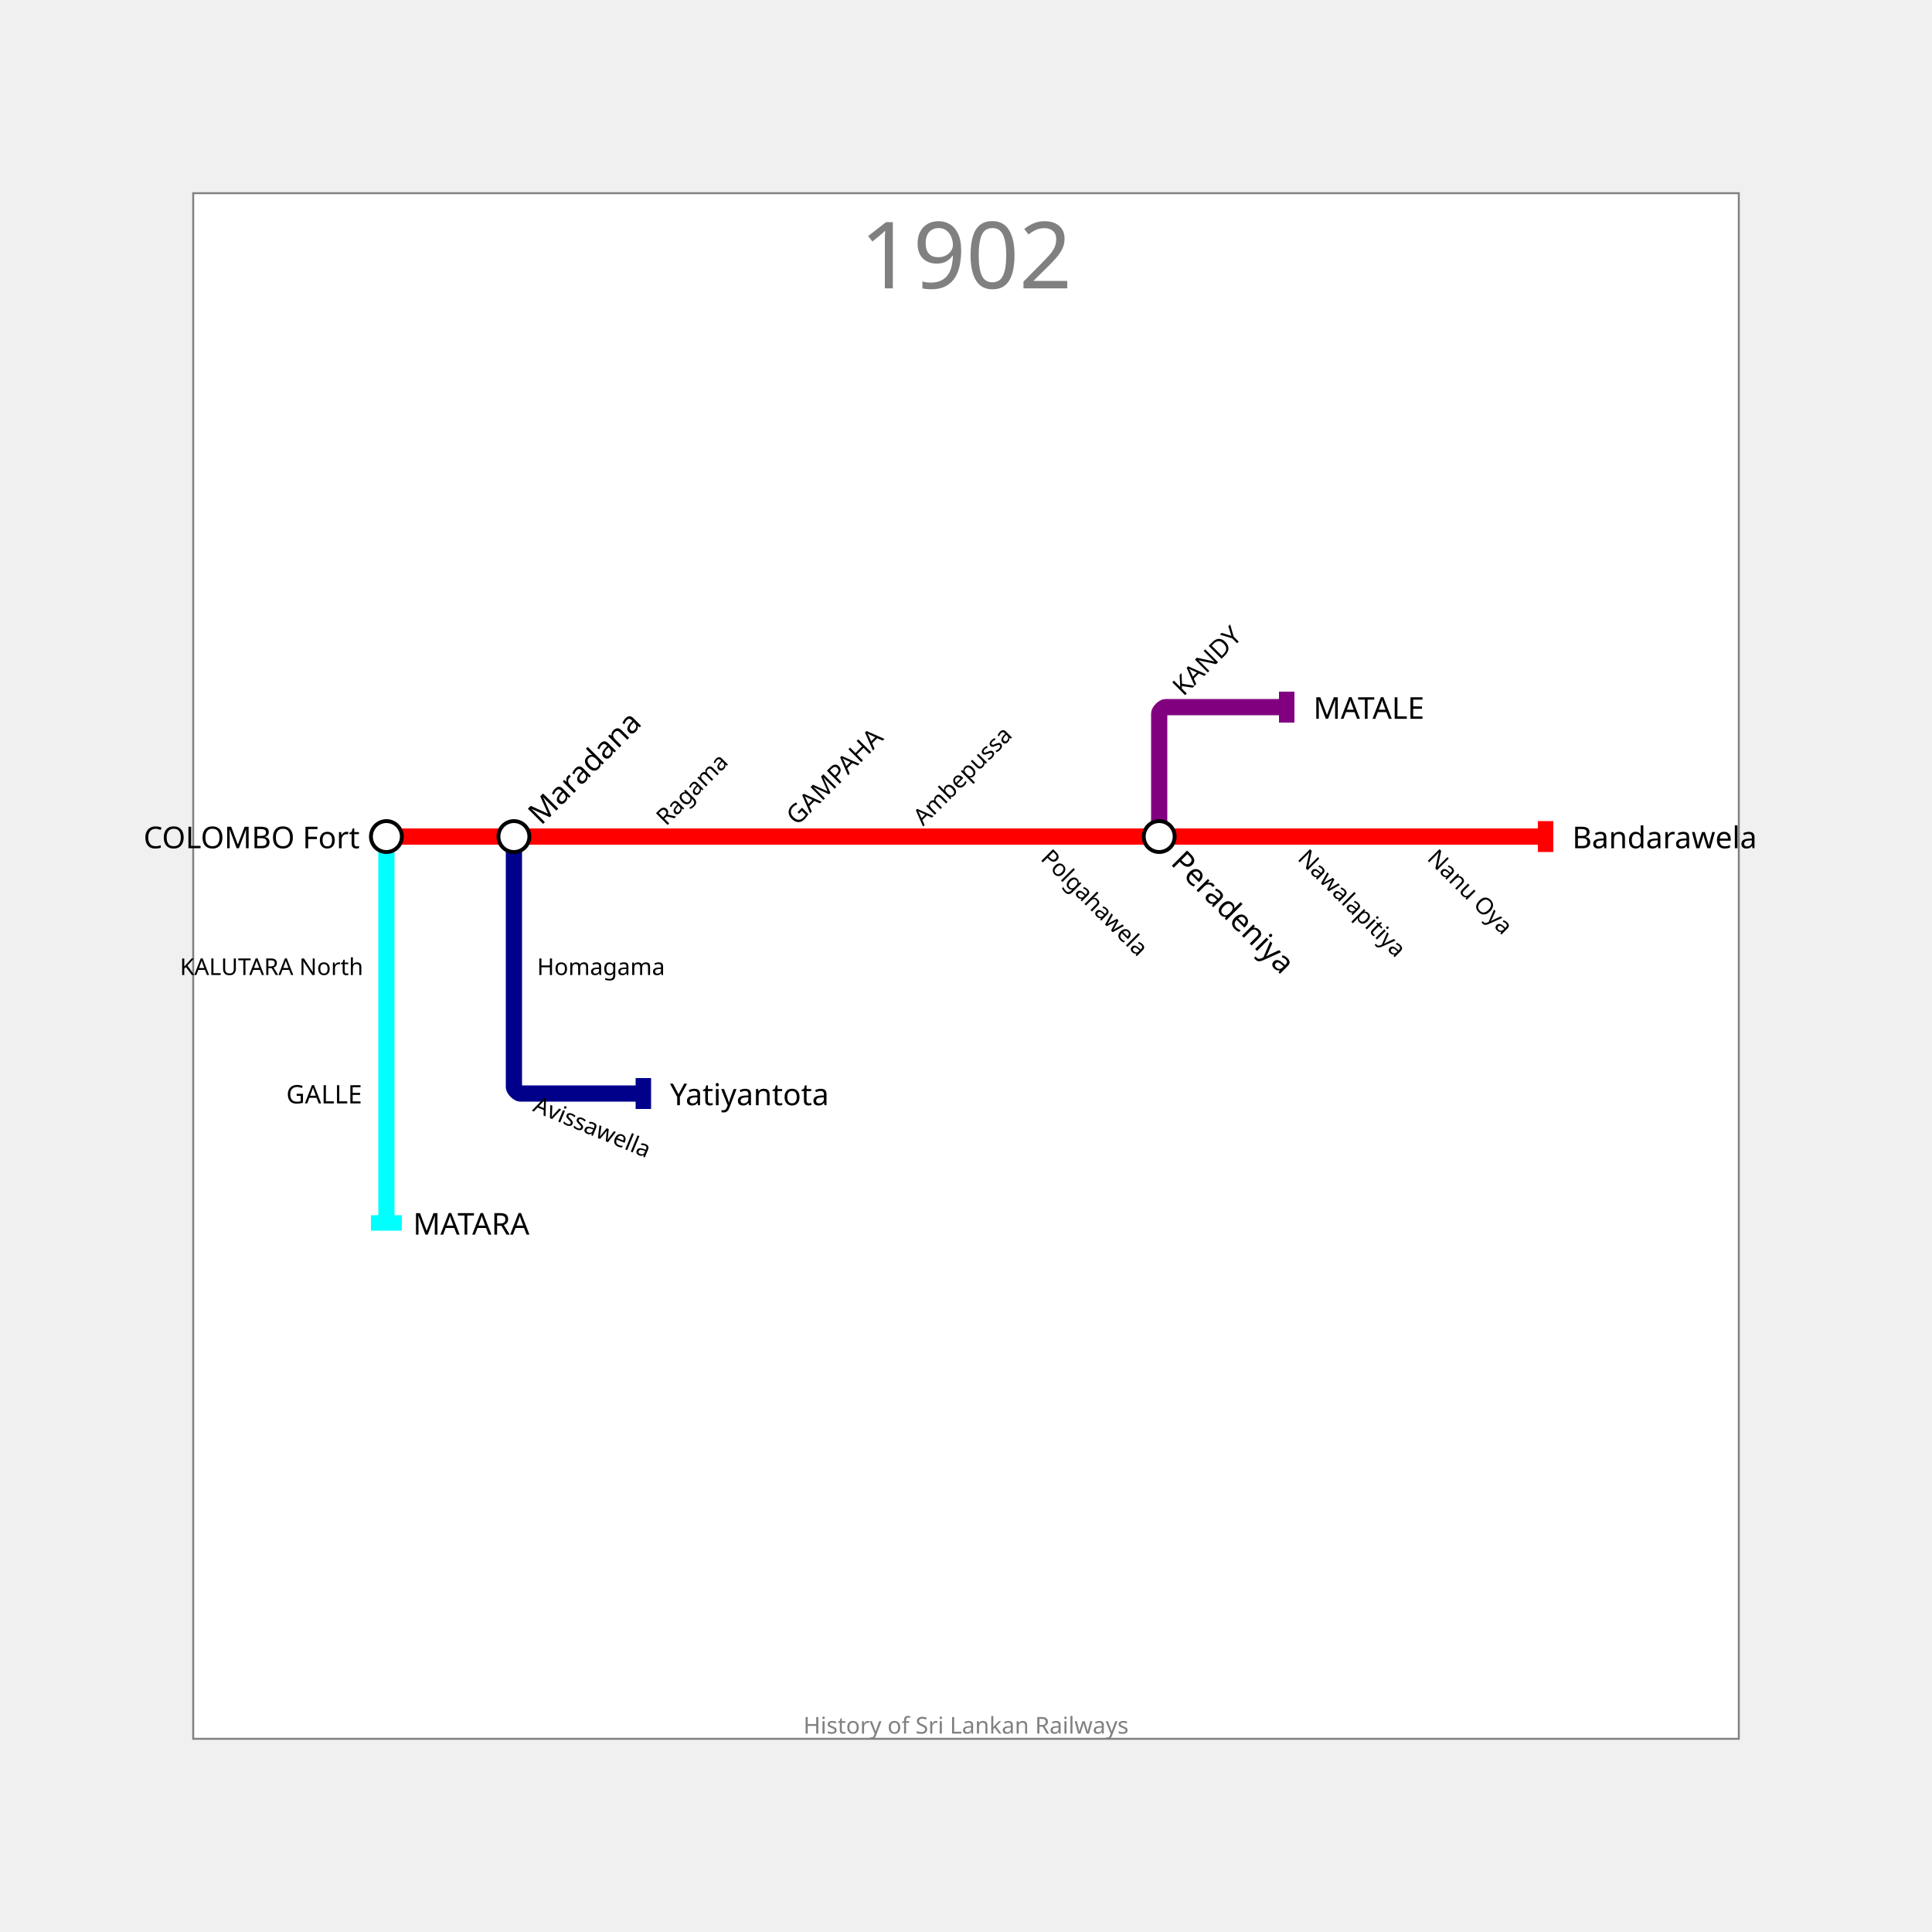
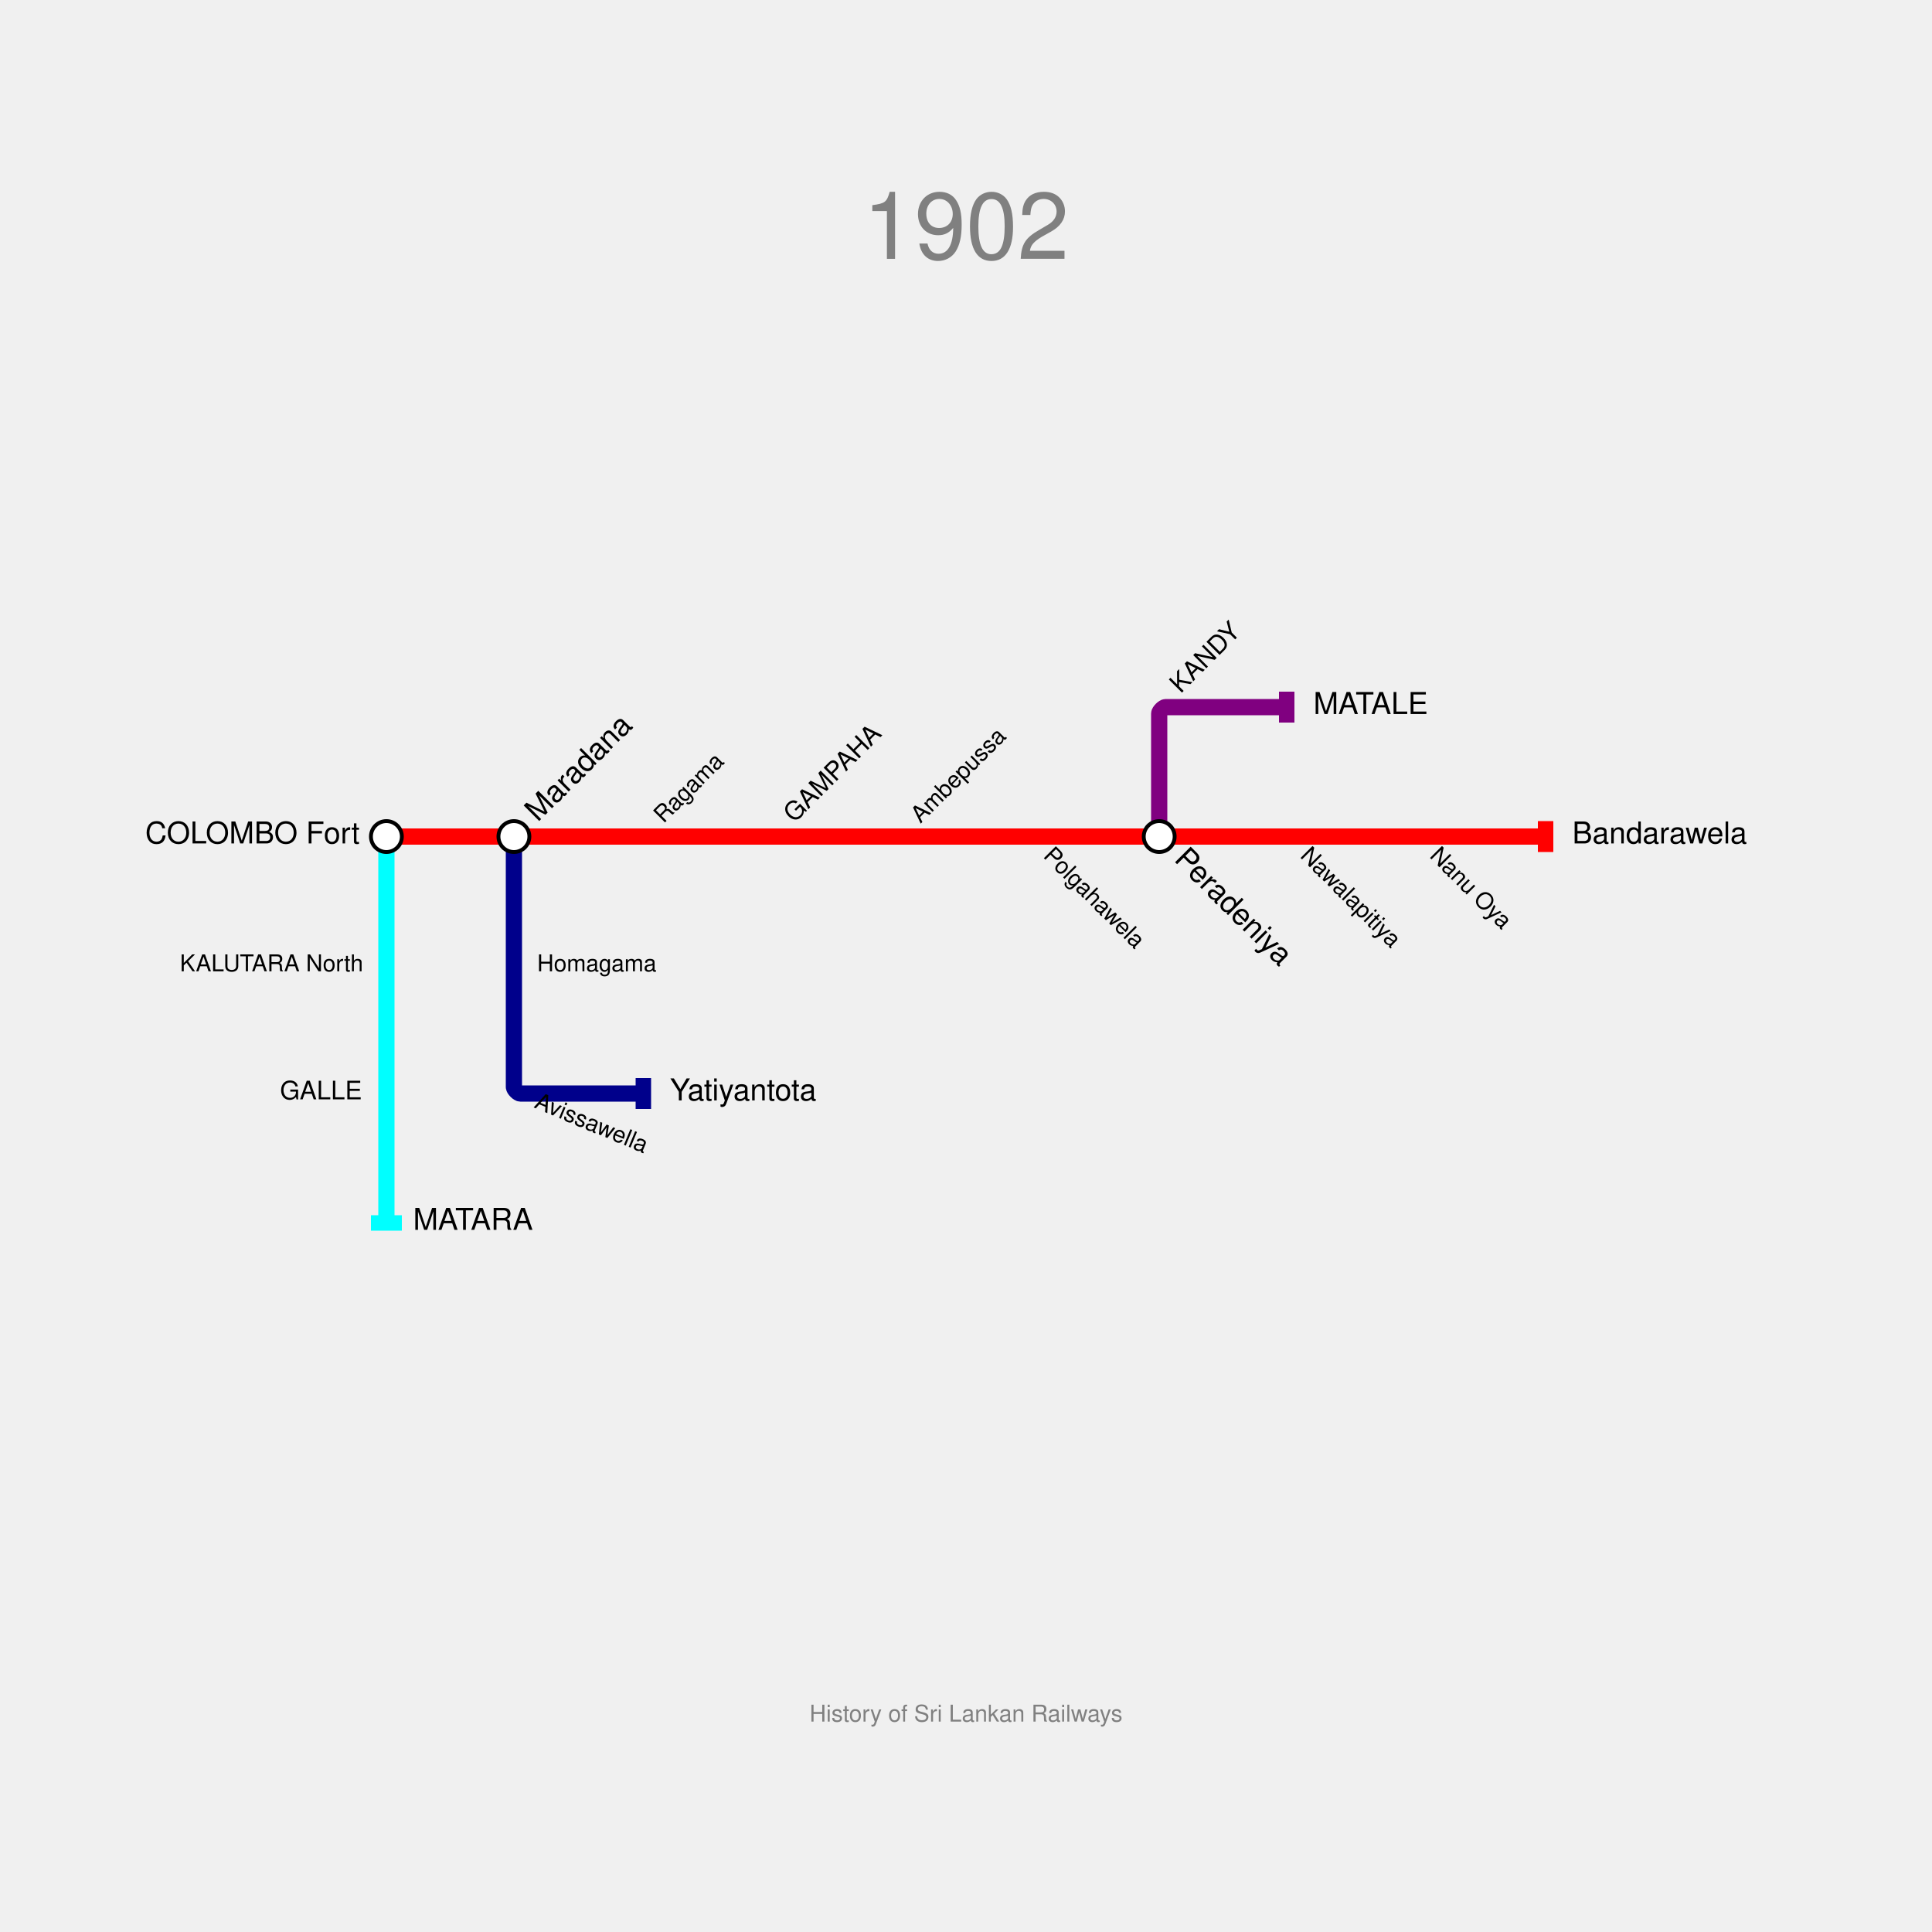
<svg xmlns="http://www.w3.org/2000/svg" width="1000" height="1000" padding="200">
-   <rect x="100.0" y="100.0" width="800" height="800" fill="white" stroke="gray" />
-   <text fill="gray" stroke="none" font-size="48" font-family="Trebuchet MS" x="500.0" y="112.0" text-anchor="middle" dominant-baseline="hanging">1902</text>
-   <text fill="gray" stroke="none" font-size="12" font-family="Trebuchet MS" x="500.0" y="888.0" text-anchor="middle" dominant-baseline="text-top">History of Sri Lankan Railways</text>
+   <text fill="gray" stroke="none" font-size="48" font-family="Helvetica" x="500.0" y="112.0" text-anchor="middle" dominant-baseline="hanging">1902</text>
+   <text fill="gray" stroke="none" font-size="12" font-family="Helvetica" x="500.0" y="888.0" text-anchor="middle" dominant-baseline="text-top">History of Sri Lankan Railways</text>
  <g>
    <path fill="none" stroke-width="8.4" stroke-opacity="1" d="M 200.0,433.0 L 266.0,433.0 L 333.0,433.0 L 400.0,433.0 L 466.0,433.0 L 533.0,433.0 L 600.0,433.0 L 666.0,433.0 L 733.0,433.0 L 800.0,433.0" stroke="red" />
    <rect stroke="none" fill-opacity="1" x="796" y="425" width="8" height="16" fill="red" />
  </g>
  <g>
    <path fill="none" stroke-width="8.4" stroke-opacity="1" d="M 200.0,433.0 L 200.0,500.0 L 200.0,566.0 L 200.0,633.0" stroke="cyan" />
    <rect stroke="none" fill-opacity="1" x="192" y="629" width="16" height="8" fill="cyan" />
  </g>
  <g>
    <path fill="none" stroke-width="8.4" stroke-opacity="1" d="M 266.0,433.0 L 266.0,500.0 L 266.0,562.7 C 266.0,563.8 268.2,566.0 269.3,566.0 L 333.0,566.0" stroke="darkblue" />
    <rect stroke="none" fill-opacity="1" x="329" y="558" width="8" height="16" fill="darkblue" />
  </g>
  <g>
    <path fill="none" stroke-width="8.4" stroke-opacity="1" d="M 600.0,433.0 L 600.0,369.3 C 600.0,368.2 602.2,366.0 603.3,366.0 L 666.0,366.0" stroke="purple" />
    <rect stroke="none" fill-opacity="1" x="662" y="358" width="8" height="16" fill="purple" />
  </g>
  <g>
    <circle r="8" fill="white" stroke="black" stroke-width="2.0" cx="200" cy="433" />
-     <text fill="black" stroke="none" font-size="15.6" font-family="Trebuchet MS" font-weight="100" text-anchor="end" dominant-baseline="central" x="186.2" y="433" transform="translate(200,433) rotate(-0) translate(-200,-433)">COLOMBO Fort</text>
+     <text fill="black" stroke="none" font-size="15.6" font-family="Helvetica" font-weight="100" text-anchor="end" dominant-baseline="central" x="186.2" y="433" transform="translate(200,433) rotate(0) translate(-200,-433)">COLOMBO Fort</text>
  </g>
  <g>
    <circle r="8" fill="white" stroke="black" stroke-width="2.0" cx="266" cy="433" />
-     <text fill="black" stroke="none" font-size="15.6" font-family="Trebuchet MS" font-weight="100" text-anchor="start" dominant-baseline="central" x="279.8" y="433" transform="translate(266,433) rotate(-45) translate(-266,-433)">Maradana</text>
+     <text fill="black" stroke="none" font-size="15.6" font-family="Helvetica" font-weight="100" text-anchor="start" dominant-baseline="central" x="279.8" y="433" transform="translate(266,433) rotate(-45) translate(-266,-433)">Maradana</text>
  </g>
  <g>
    <circle r="8" fill="white" stroke="black" stroke-width="2.0" cx="600" cy="433" />
-     <text fill="black" stroke="none" font-size="15.6" font-family="Trebuchet MS" font-weight="100" text-anchor="start" dominant-baseline="central" x="613.8" y="433" transform="translate(600,433) rotate(-315) translate(-600,-433)">Peradeniya</text>
+     <text fill="black" stroke="none" font-size="15.6" font-family="Helvetica" font-weight="100" text-anchor="start" dominant-baseline="central" x="613.8" y="433" transform="translate(600,433) rotate(-315) translate(-600,-433)">Peradeniya</text>
  </g>
  <g>
-     <text fill="black" stroke="none" font-size="15.6" font-family="Trebuchet MS" font-weight="100" text-anchor="start" dominant-baseline="central" x="813.8" y="433" transform="translate(800,433) rotate(-0) translate(-800,-433)">Bandarawela</text>
+     <text fill="black" stroke="none" font-size="15.6" font-family="Helvetica" font-weight="100" text-anchor="start" dominant-baseline="central" x="813.8" y="433" transform="translate(800,433) rotate(0) translate(-800,-433)">Bandarawela</text>
  </g>
  <g>
-     <text fill="black" stroke="none" font-size="15.6" font-family="Trebuchet MS" font-weight="100" text-anchor="start" dominant-baseline="central" x="213.8" y="633" transform="translate(200,633) rotate(-0) translate(-200,-633)">MATARA</text>
+     <text fill="black" stroke="none" font-size="15.6" font-family="Helvetica" font-weight="100" text-anchor="start" dominant-baseline="central" x="213.8" y="633" transform="translate(200,633) rotate(0) translate(-200,-633)">MATARA</text>
  </g>
  <g>
-     <text fill="black" stroke="none" font-size="15.6" font-family="Trebuchet MS" font-weight="100" text-anchor="start" dominant-baseline="central" x="346.8" y="566" transform="translate(333,566) rotate(-0) translate(-333,-566)">Yatiyantota</text>
+     <text fill="black" stroke="none" font-size="15.6" font-family="Helvetica" font-weight="100" text-anchor="start" dominant-baseline="central" x="346.8" y="566" transform="translate(333,566) rotate(0) translate(-333,-566)">Yatiyantota</text>
  </g>
  <g>
-     <text fill="black" stroke="none" font-size="15.6" font-family="Trebuchet MS" font-weight="100" text-anchor="start" dominant-baseline="central" x="679.8" y="366" transform="translate(666,366) rotate(-0) translate(-666,-366)">MATALE</text>
+     <text fill="black" stroke="none" font-size="15.6" font-family="Helvetica" font-weight="100" text-anchor="start" dominant-baseline="central" x="679.8" y="366" transform="translate(666,366) rotate(0) translate(-666,-366)">MATALE</text>
  </g>
  <g>
-     <text fill="black" stroke="none" font-size="13.2" font-family="Trebuchet MS" font-weight="100" text-anchor="start" dominant-baseline="central" x="412.6" y="433" transform="translate(400,433) rotate(-45) translate(-400,-433)">GAMPAHA</text>
+     <text fill="black" stroke="none" font-size="13.2" font-family="Helvetica" font-weight="100" text-anchor="start" dominant-baseline="central" x="412.6" y="433" transform="translate(400,433) rotate(-45) translate(-400,-433)">GAMPAHA</text>
  </g>
  <g>
-     <text fill="black" stroke="none" font-size="13.2" font-family="Trebuchet MS" font-weight="100" text-anchor="end" dominant-baseline="central" x="187.4" y="566" transform="translate(200,566) rotate(-0) translate(-200,-566)">GALLE</text>
+     <text fill="black" stroke="none" font-size="13.2" font-family="Helvetica" font-weight="100" text-anchor="end" dominant-baseline="central" x="187.4" y="566" transform="translate(200,566) rotate(0) translate(-200,-566)">GALLE</text>
  </g>
  <g>
-     <text fill="black" stroke="none" font-size="13.2" font-family="Trebuchet MS" font-weight="100" text-anchor="start" dominant-baseline="central" x="612.6" y="366" transform="translate(600,366) rotate(-45) translate(-600,-366)">KANDY</text>
+     <text fill="black" stroke="none" font-size="13.2" font-family="Helvetica" font-weight="100" text-anchor="start" dominant-baseline="central" x="612.6" y="366" transform="translate(600,366) rotate(-45) translate(-600,-366)">KANDY</text>
  </g>
  <g>
-     <text fill="black" stroke="none" font-size="12" font-family="Trebuchet MS" font-weight="100" text-anchor="start" dominant-baseline="central" x="345.0" y="433" transform="translate(333,433) rotate(-45) translate(-333,-433)">Ragama</text>
+     <text fill="black" stroke="none" font-size="12" font-family="Helvetica" font-weight="100" text-anchor="start" dominant-baseline="central" x="345.0" y="433" transform="translate(333,433) rotate(-45) translate(-333,-433)">Ragama</text>
  </g>
  <g>
-     <text fill="black" stroke="none" font-size="12" font-family="Trebuchet MS" font-weight="100" text-anchor="start" dominant-baseline="central" x="478.0" y="433" transform="translate(466,433) rotate(-45) translate(-466,-433)">Ambepussa</text>
+     <text fill="black" stroke="none" font-size="12" font-family="Helvetica" font-weight="100" text-anchor="start" dominant-baseline="central" x="478.0" y="433" transform="translate(466,433) rotate(-45) translate(-466,-433)">Ambepussa</text>
  </g>
  <g>
-     <text fill="black" stroke="none" font-size="12" font-family="Trebuchet MS" font-weight="100" text-anchor="start" dominant-baseline="central" x="545.0" y="433" transform="translate(533,433) rotate(-315) translate(-533,-433)">Polgahawela</text>
+     <text fill="black" stroke="none" font-size="12" font-family="Helvetica" font-weight="100" text-anchor="start" dominant-baseline="central" x="545.0" y="433" transform="translate(533,433) rotate(-315) translate(-533,-433)">Polgahawela</text>
  </g>
  <g>
-     <text fill="black" stroke="none" font-size="12" font-family="Trebuchet MS" font-weight="100" text-anchor="start" dominant-baseline="central" x="678.0" y="433" transform="translate(666,433) rotate(-315) translate(-666,-433)">Nawalapitiya</text>
+     <text fill="black" stroke="none" font-size="12" font-family="Helvetica" font-weight="100" text-anchor="start" dominant-baseline="central" x="678.0" y="433" transform="translate(666,433) rotate(-315) translate(-666,-433)">Nawalapitiya</text>
  </g>
  <g>
-     <text fill="black" stroke="none" font-size="12" font-family="Trebuchet MS" font-weight="100" text-anchor="start" dominant-baseline="central" x="745.0" y="433" transform="translate(733,433) rotate(-315) translate(-733,-433)">Nanu Oya</text>
+     <text fill="black" stroke="none" font-size="12" font-family="Helvetica" font-weight="100" text-anchor="start" dominant-baseline="central" x="745.0" y="433" transform="translate(733,433) rotate(-315) translate(-733,-433)">Nanu Oya</text>
  </g>
  <g>
-     <text fill="black" stroke="none" font-size="12" font-family="Trebuchet MS" font-weight="100" text-anchor="end" dominant-baseline="central" x="188.0" y="500" transform="translate(200,500) rotate(-0) translate(-200,-500)">KALUTARA North</text>
+     <text fill="black" stroke="none" font-size="12" font-family="Helvetica" font-weight="100" text-anchor="end" dominant-baseline="central" x="188.0" y="500" transform="translate(200,500) rotate(0) translate(-200,-500)">KALUTARA North</text>
  </g>
  <g>
-     <text fill="black" stroke="none" font-size="12" font-family="Trebuchet MS" font-weight="100" text-anchor="start" dominant-baseline="central" x="278.0" y="500" transform="translate(266,500) rotate(-0) translate(-266,-500)">Homagama</text>
+     <text fill="black" stroke="none" font-size="12" font-family="Helvetica" font-weight="100" text-anchor="start" dominant-baseline="central" x="278.0" y="500" transform="translate(266,500) rotate(0) translate(-266,-500)">Homagama</text>
  </g>
  <g>
-     <text fill="black" stroke="none" font-size="12" font-family="Trebuchet MS" font-weight="100" text-anchor="start" dominant-baseline="central" x="278.0" y="566" transform="translate(266,566) rotate(-337.5) translate(-266,-566)">Avissawella</text>
+     <text fill="black" stroke="none" font-size="12" font-family="Helvetica" font-weight="100" text-anchor="start" dominant-baseline="central" x="278.0" y="566" transform="translate(266,566) rotate(-337.5) translate(-266,-566)">Avissawella</text>
  </g>
</svg>
